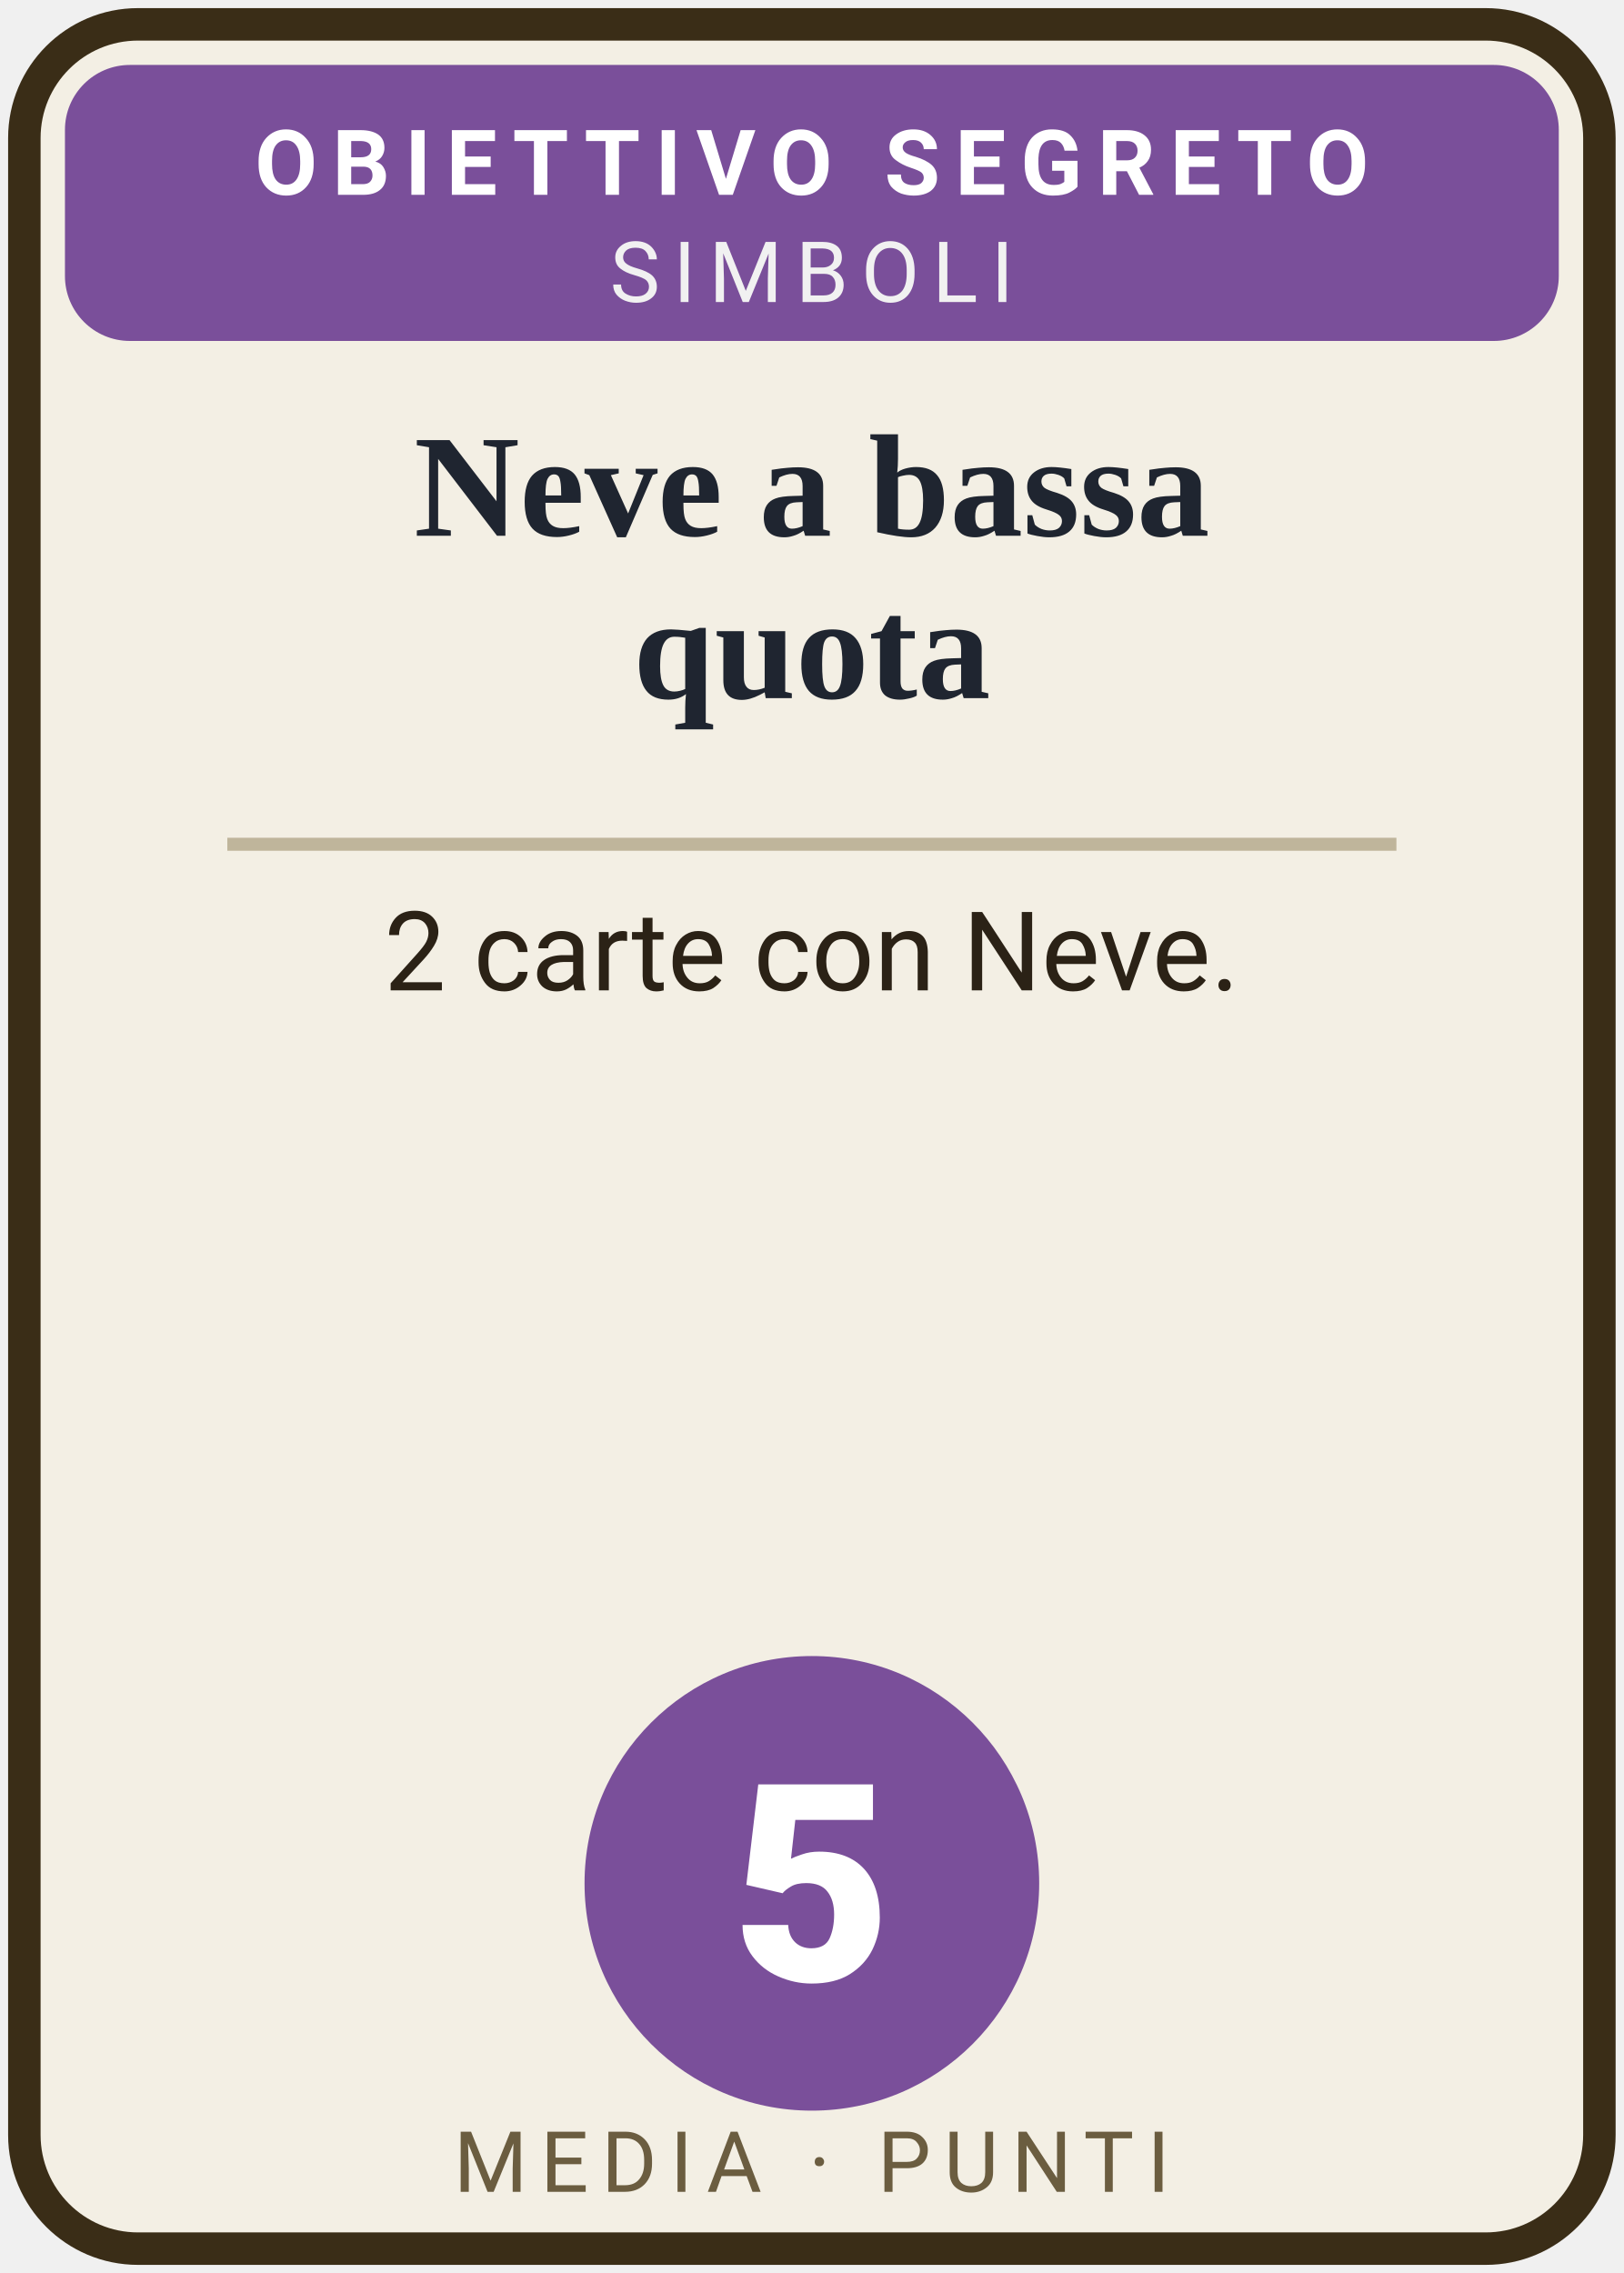
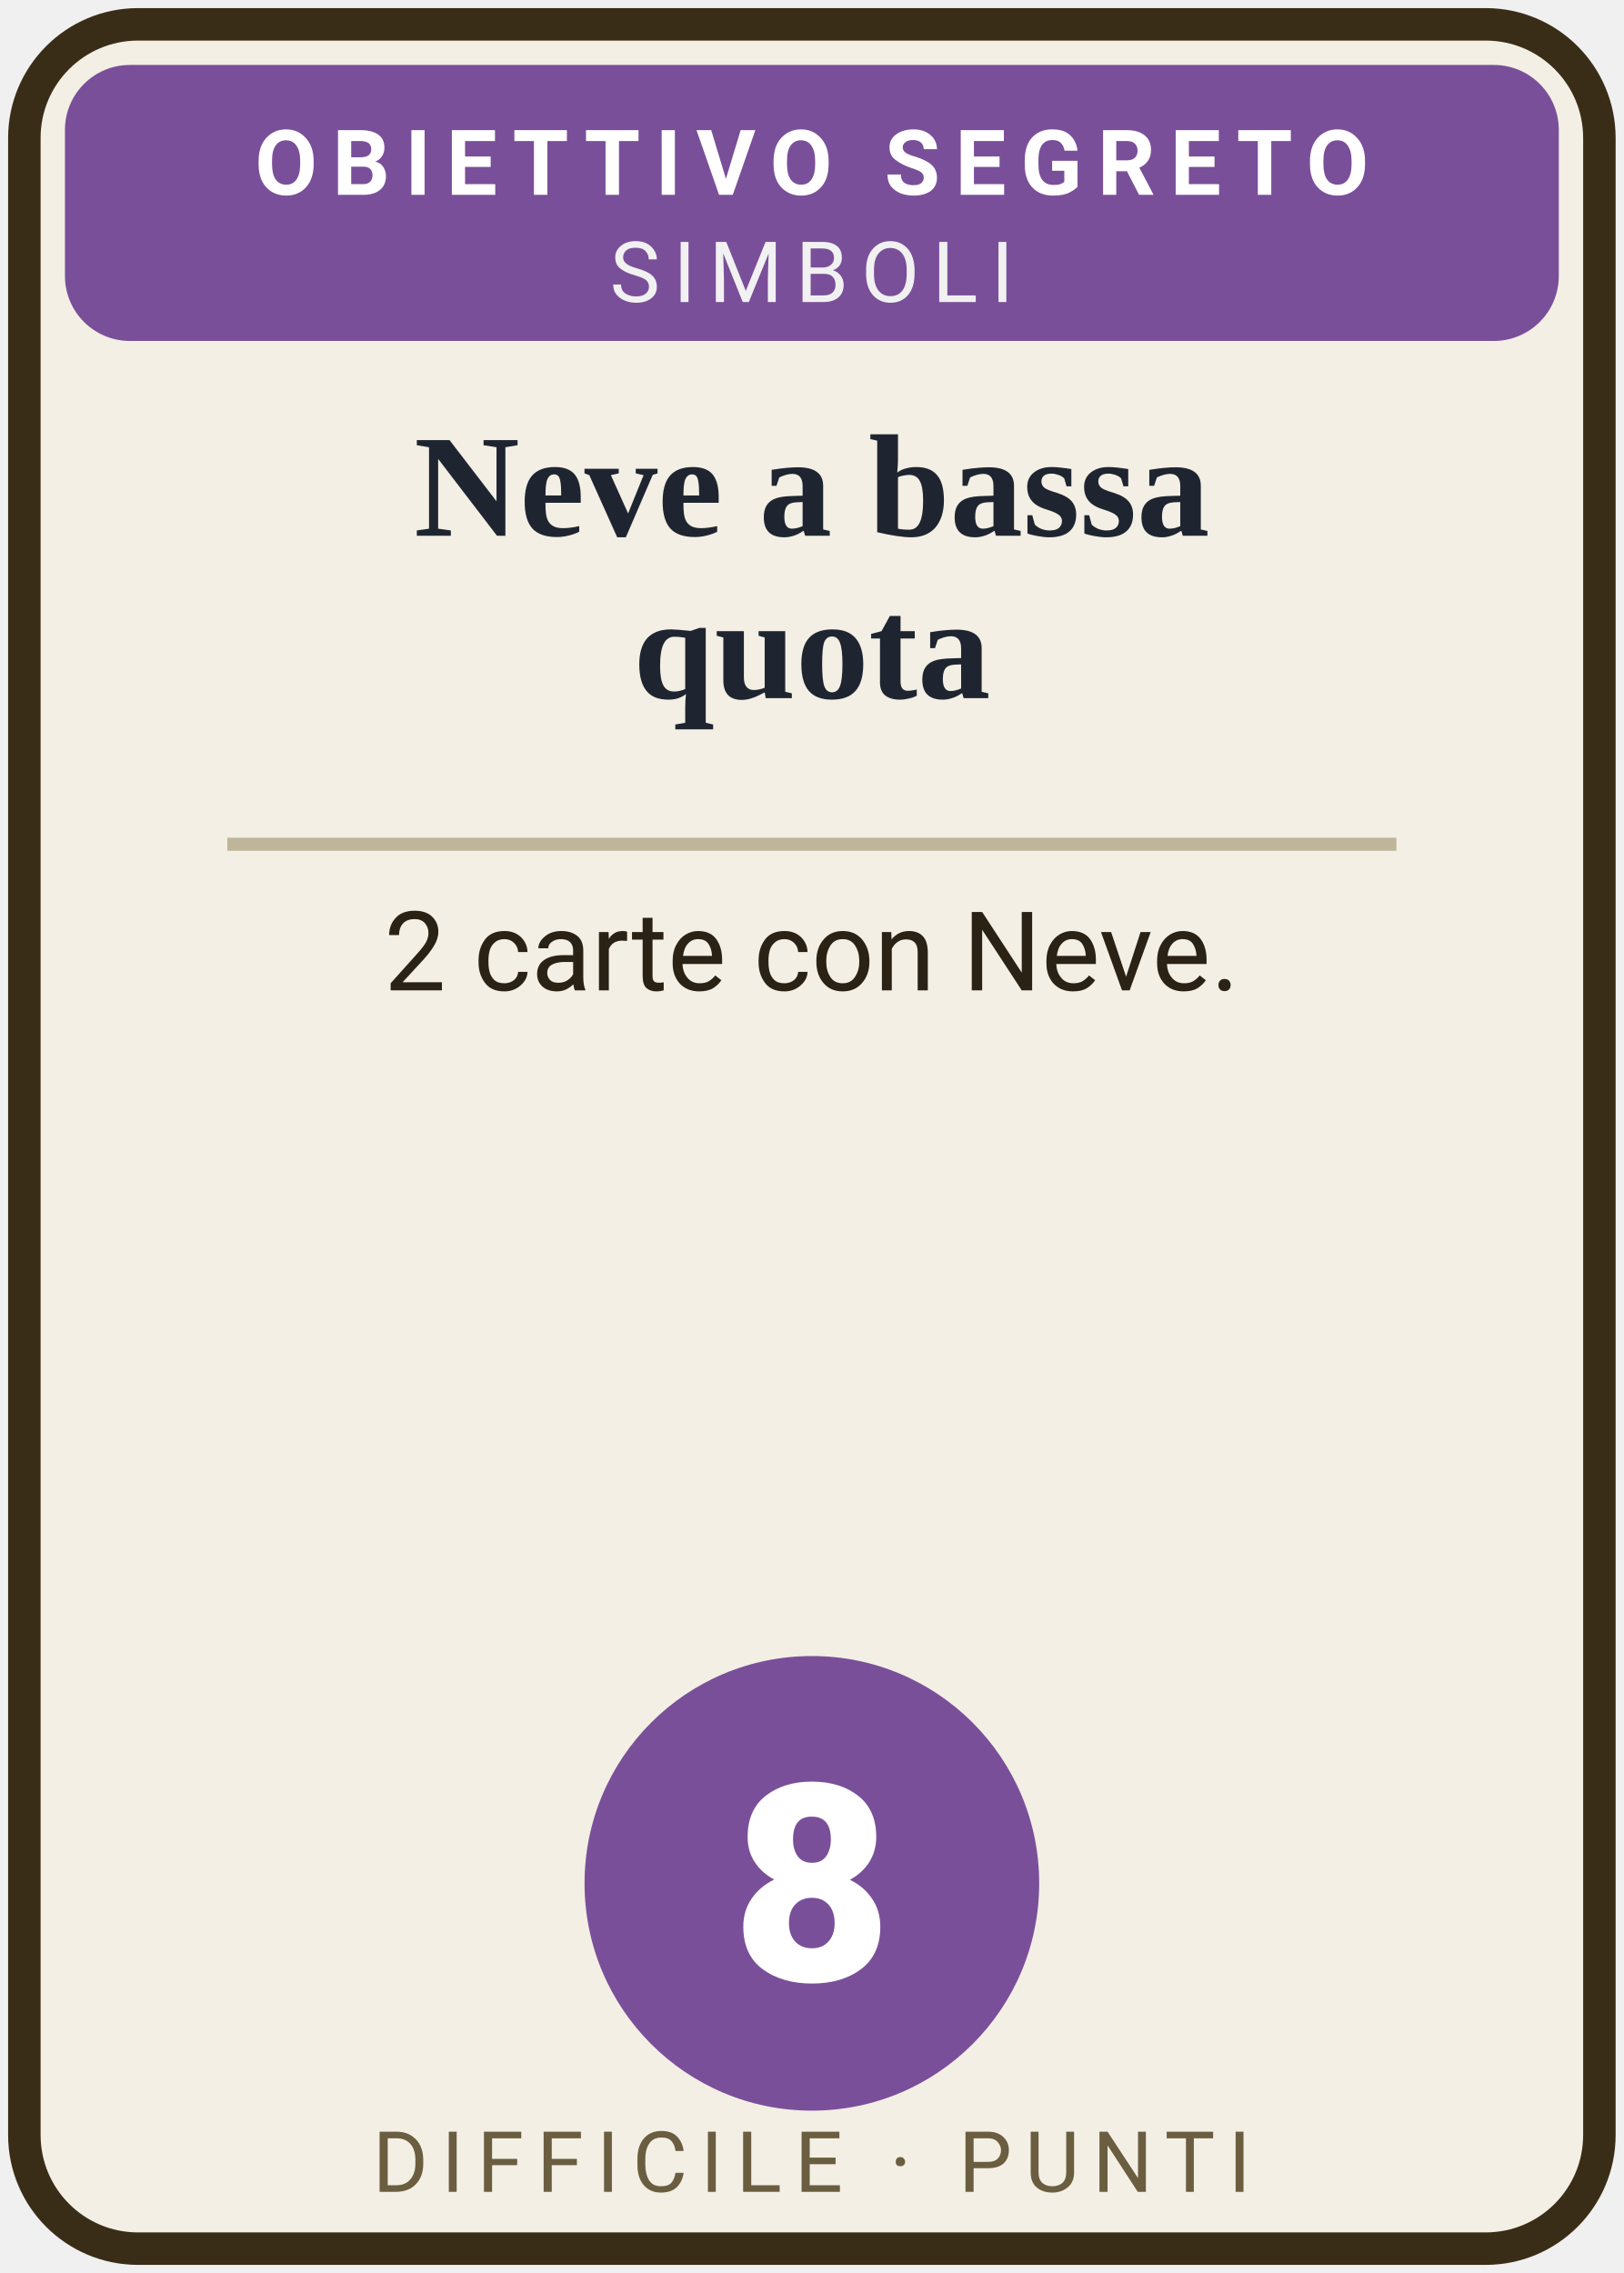
<svg xmlns="http://www.w3.org/2000/svg" width="100" height="140" class="spr card obj " viewBox="0 0 100 140" role="img">
  <rect x="1.5" y="1.5" width="97" height="137" rx="7" fill="#f3efe4" stroke="#3a2d17" stroke-width="2" />
  <rect x="4" y="4" width="92" height="17" rx="4" fill="#7a4f9a" />
  <text x="50" y="12" text-anchor="middle" font-size="5.6" letter-spacing=".9" font-weight="700" fill="#fff" font-family="system-ui, -apple-system, 'Segoe UI', Roboto, sans-serif">OBIETTIVO SEGRETO</text>
  <text x="50" y="18.6" text-anchor="middle" font-size="5.2" letter-spacing=".8" fill="#f1f1f1" font-family="system-ui, -apple-system, 'Segoe UI', Roboto, sans-serif">SIMBOLI</text>
  <text x="50" y="33" text-anchor="middle" font-size="9" font-weight="700" fill="#1f2530" font-family="Georgia, 'Times New Roman', serif">Neve a bassa</text>
  <text x="50" y="43" text-anchor="middle" font-size="9" font-weight="700" fill="#1f2530" font-family="Georgia, 'Times New Roman', serif">quota</text>
  <line x1="14" y1="52.0" x2="86" y2="52.0" stroke="#bfb59b" stroke-width=".8" />
  <text x="50" y="61" text-anchor="middle" font-size="6.8" fill="#2b2216" font-family="system-ui, -apple-system, 'Segoe UI', Roboto, sans-serif">2 carte con Neve.</text>
  <circle cx="50" cy="116" r="14" fill="#7a4f9a" />
-   <text x="50" y="122" text-anchor="middle" font-size="17" font-weight="800" fill="#fff" font-family="system-ui, -apple-system, 'Segoe UI', Roboto, sans-serif">5</text>
-   <text x="50" y="135" text-anchor="middle" font-size="5.2" letter-spacing=".8" fill="#6b5d40" font-family="system-ui, -apple-system, 'Segoe UI', Roboto, sans-serif">MEDIA · PUNTI</text>
+   <text x="50" y="122" text-anchor="middle" font-size="17" font-weight="800" fill="#fff" font-family="system-ui, -apple-system, 'Segoe UI', Roboto, sans-serif">8</text>
+   <text x="50" y="135" text-anchor="middle" font-size="5.2" letter-spacing=".8" fill="#6b5d40" font-family="system-ui, -apple-system, 'Segoe UI', Roboto, sans-serif">DIFFICILE · PUNTI</text>
</svg>
